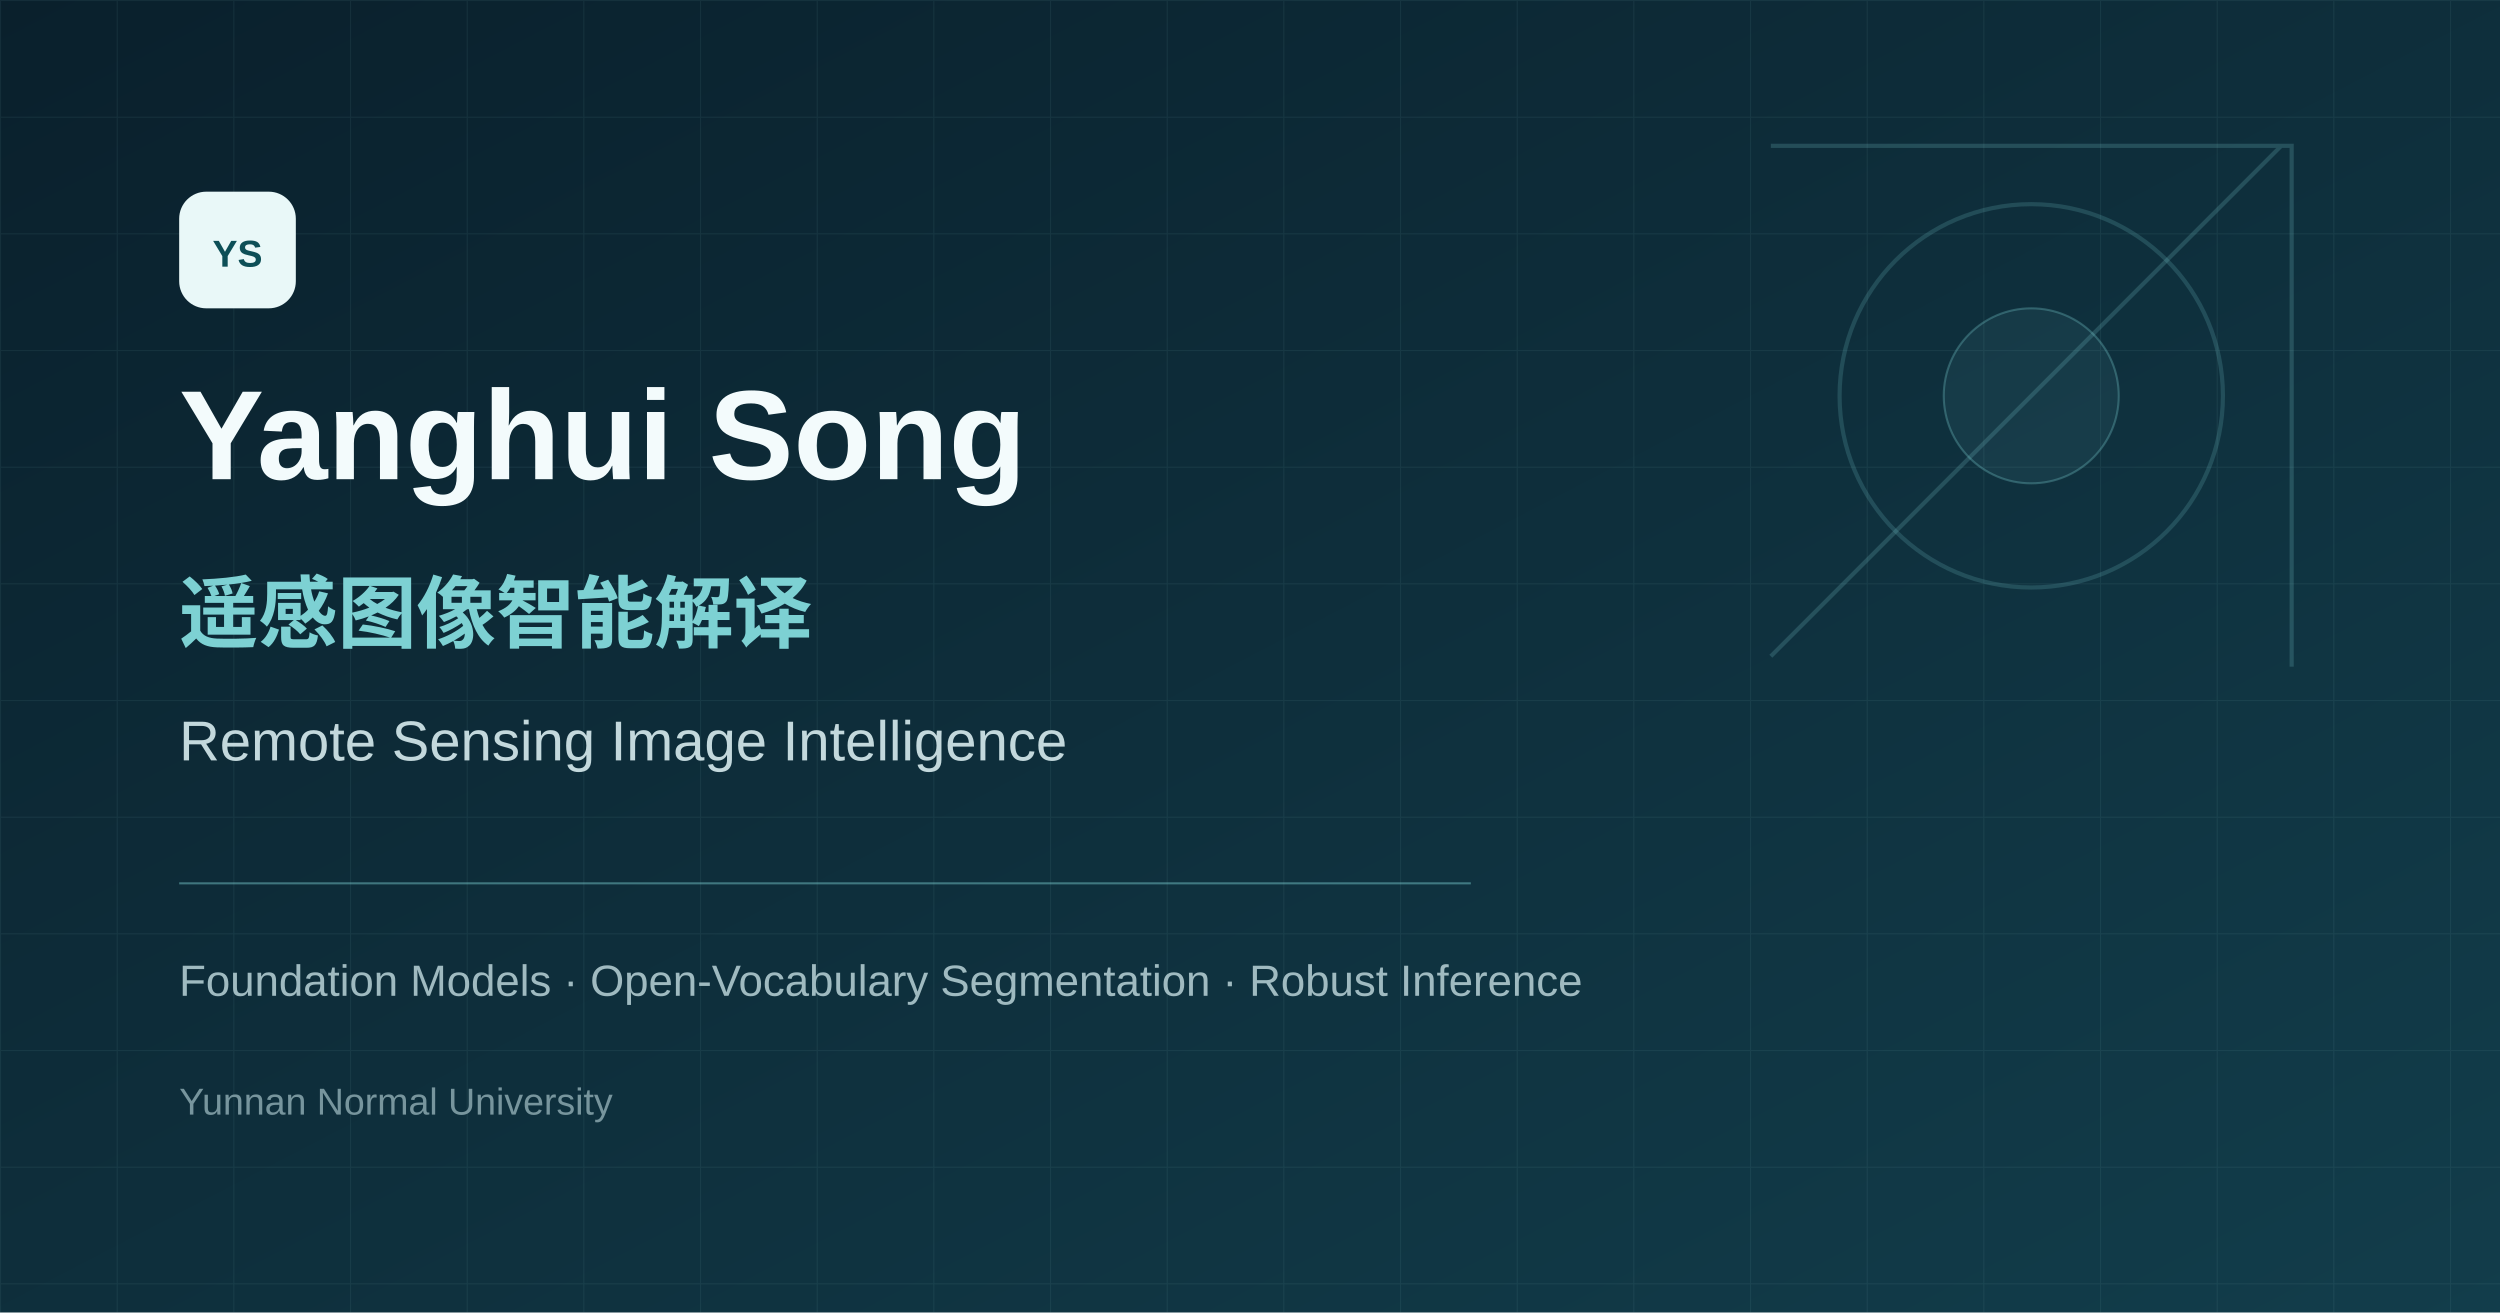
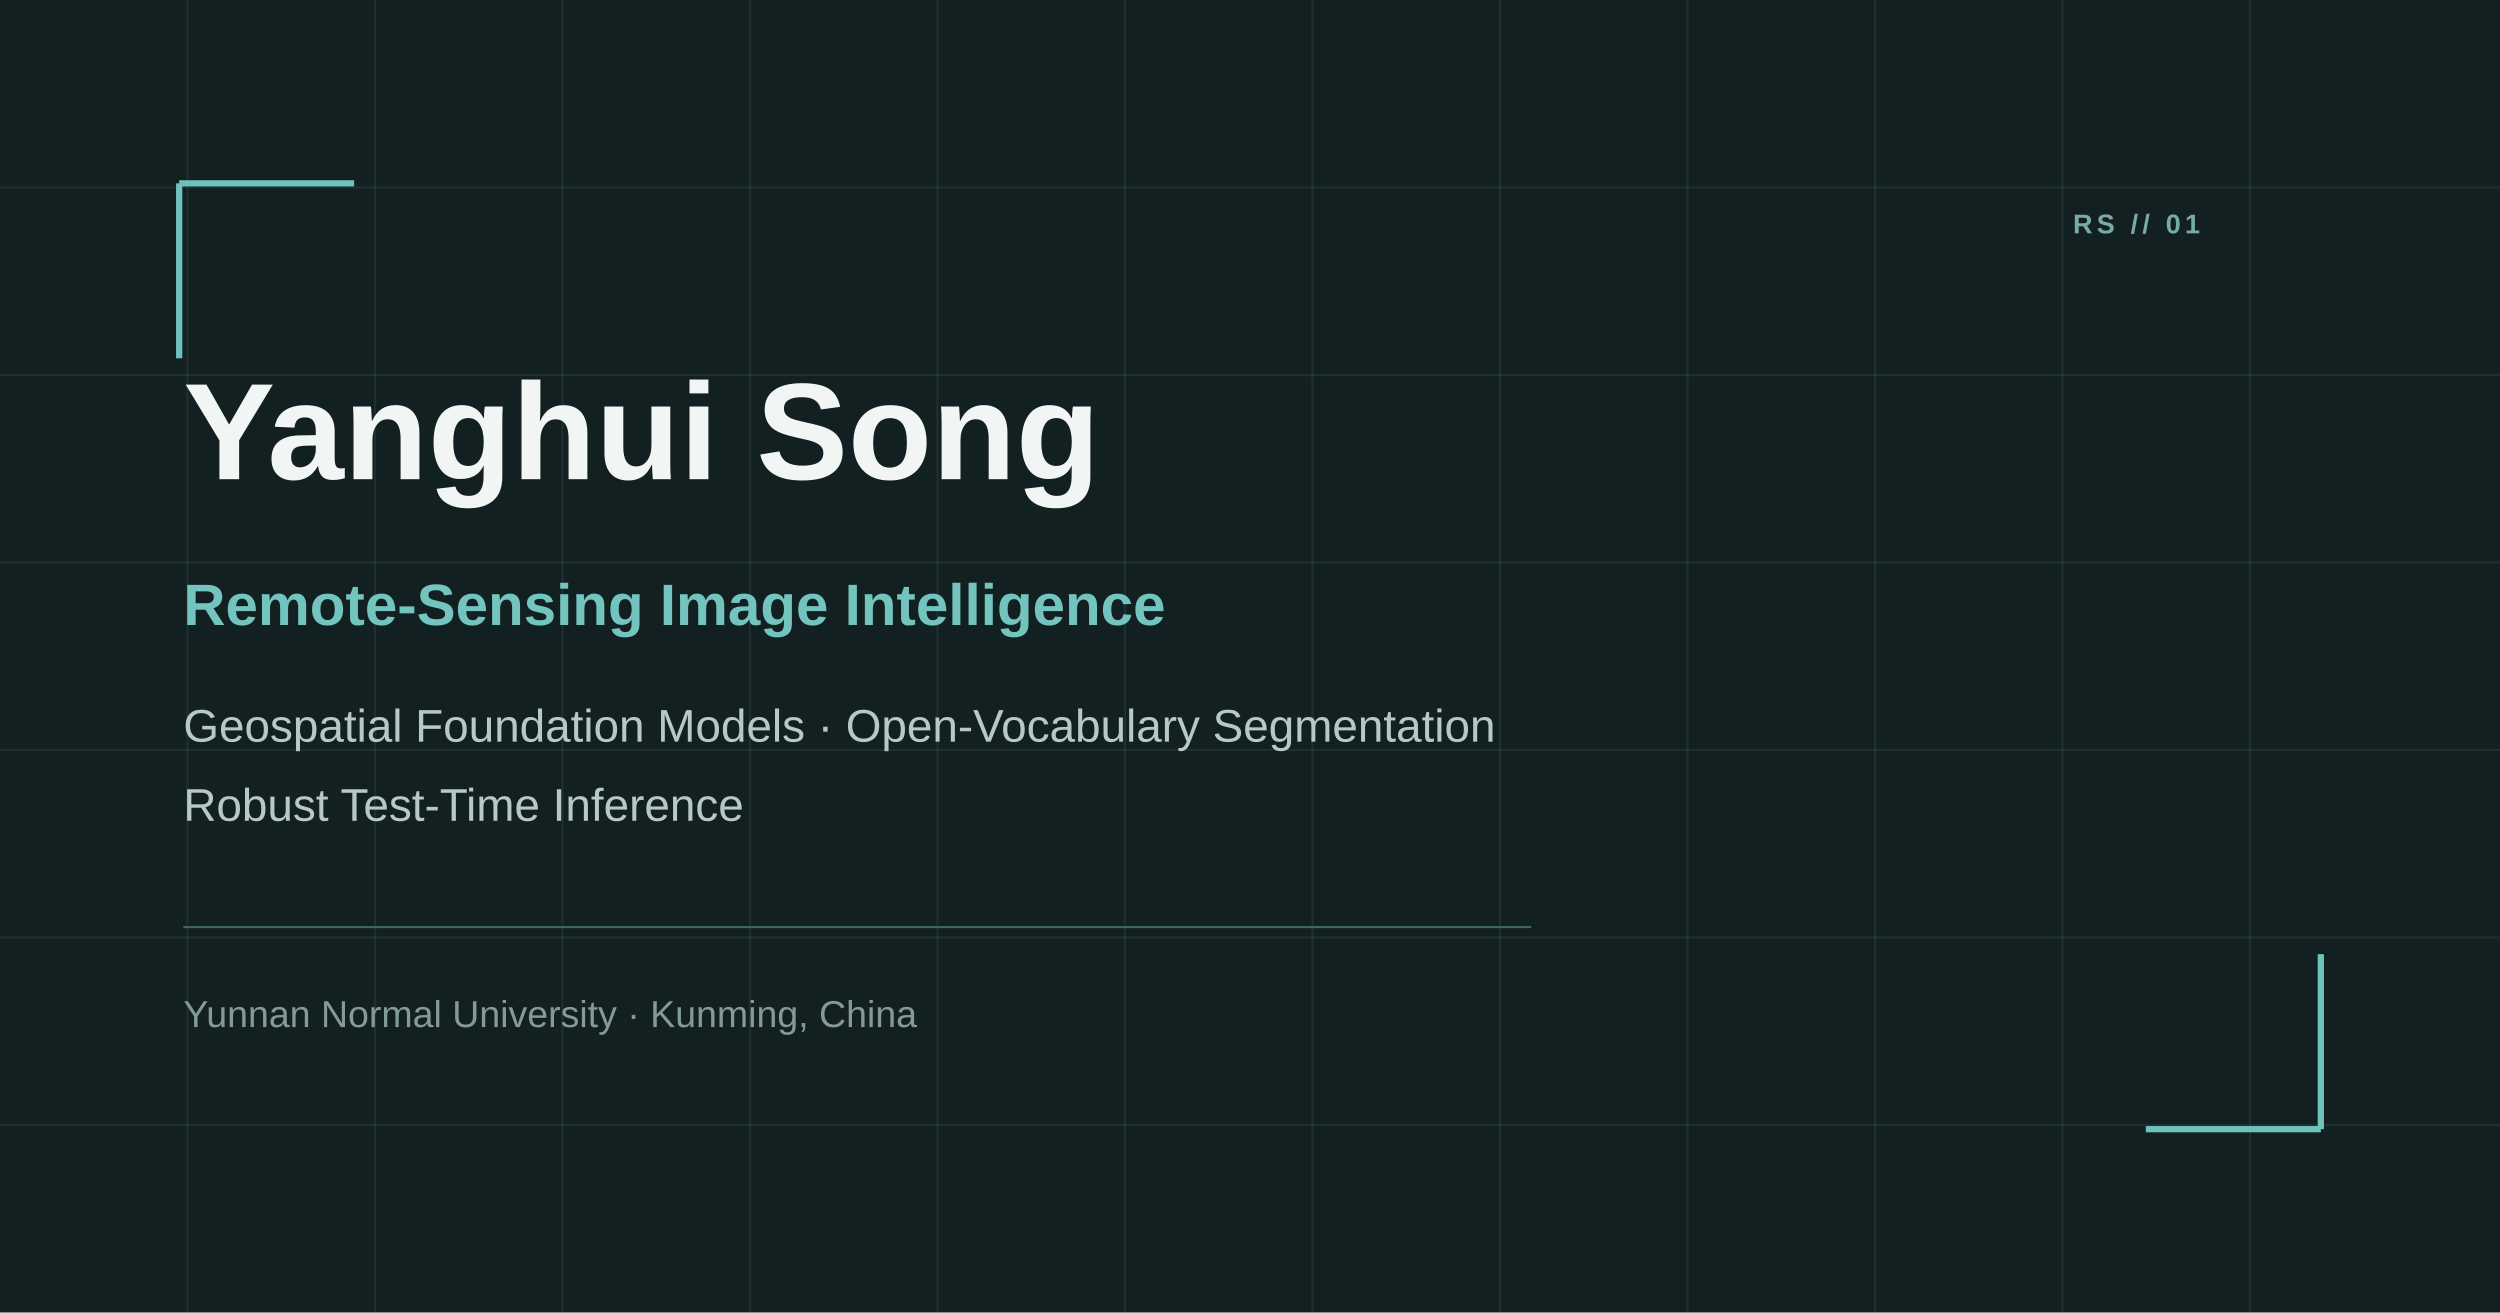
<svg xmlns="http://www.w3.org/2000/svg" width="1200" height="630" viewBox="0 0 1200 630">
-   <defs>
-     <linearGradient id="bg" x1="0" y1="0" x2="1" y2="1">
-       <stop stop-color="#0a202c" />
-       <stop offset="1" stop-color="#123d4b" />
-     </linearGradient>
-     <pattern id="grid" width="56" height="56" patternUnits="userSpaceOnUse">
-       <path d="M56 0H0V56" fill="none" stroke="#8bcfd1" stroke-opacity=".08" />
-     </pattern>
-   </defs>
-   <rect width="1200" height="630" fill="url(#bg)" />
-   <rect width="1200" height="630" fill="url(#grid)" />
-   <path d="M850 70h250v250M1095 70l-245 245" fill="none" stroke="#76c7ca" stroke-opacity=".22" stroke-width="2" />
-   <circle cx="975" cy="190" r="92" fill="none" stroke="#76c7ca" stroke-opacity=".2" stroke-width="2" />
-   <circle cx="975" cy="190" r="42" fill="#76c7ca" fill-opacity=".08" stroke="#76c7ca" stroke-opacity=".32" />
-   <rect x="86" y="92" width="56" height="56" rx="13" fill="#e9f8f8" />
-   <text x="114" y="128" text-anchor="middle" font-family="Arial, sans-serif" font-size="18" font-weight="700" fill="#0d4f57">YS</text>
-   <text x="86" y="230" font-family="Arial, sans-serif" font-size="61" font-weight="700" fill="#f3fbfc">Yanghui Song</text>
-   <text x="86" y="308" font-family="Arial, 'Microsoft YaHei', sans-serif" font-size="38" font-weight="650" fill="#7dd1d3">遥感图像智能解译</text>
-   <text x="86" y="365" font-family="Arial, sans-serif" font-size="27" fill="#c3d8dc">Remote Sensing Image Intelligence</text>
-   <path d="M86 424h620" stroke="#7dd1d3" stroke-opacity=".45" />
-   <text x="86" y="478" font-family="Arial, sans-serif" font-size="21" fill="#9fbac0">Foundation Models · Open-Vocabulary Segmentation · Robust Inference</text>
-   <text x="86" y="535" font-family="Arial, sans-serif" font-size="18" fill="#77959d">Yunnan Normal University</text>
+   <rect width="1200" height="630" fill="#132021" />
+   <g fill="none" stroke="#89b8b4" stroke-opacity=".10">
+     <path d="M0 90h1200M0 180h1200M0 270h1200M0 360h1200M0 450h1200M0 540h1200" />
+     <path d="M90 0v630M180 0v630M270 0v630M360 0v630M450 0v630M540 0v630M630 0v630M720 0v630M810 0v630M900 0v630M990 0v630M1080 0v630" />
+   </g>
+   <path d="M86 88h84M86 88v84M1114 542h-84M1114 542v-84" fill="none" stroke="#6fc1bc" stroke-width="3" />
+   <text x="88" y="230" font-family="Arial, sans-serif" font-size="66" font-weight="700" fill="#f1f6f4">Yanghui Song</text>
+   <text x="88" y="300" font-family="Arial, sans-serif" font-size="28" font-weight="700" fill="#73c4bf">Remote-Sensing Image Intelligence</text>
+   <text x="88" y="356" font-family="Arial, sans-serif" font-size="22" fill="#b7c9c6">Geospatial Foundation Models · Open-Vocabulary Segmentation</text>
+   <text x="88" y="394" font-family="Arial, sans-serif" font-size="22" fill="#b7c9c6">Robust Test-Time Inference</text>
+   <line x1="88" y1="445" x2="735" y2="445" stroke="#426662" />
+   <text x="88" y="493" font-family="Arial, sans-serif" font-size="18" fill="#829b97">Yunnan Normal University · Kunming, China</text>
+   <text x="1056" y="112" text-anchor="end" font-family="Arial, sans-serif" font-size="13" font-weight="700" letter-spacing="2" fill="#79aaa6">RS // 01</text>
</svg>
